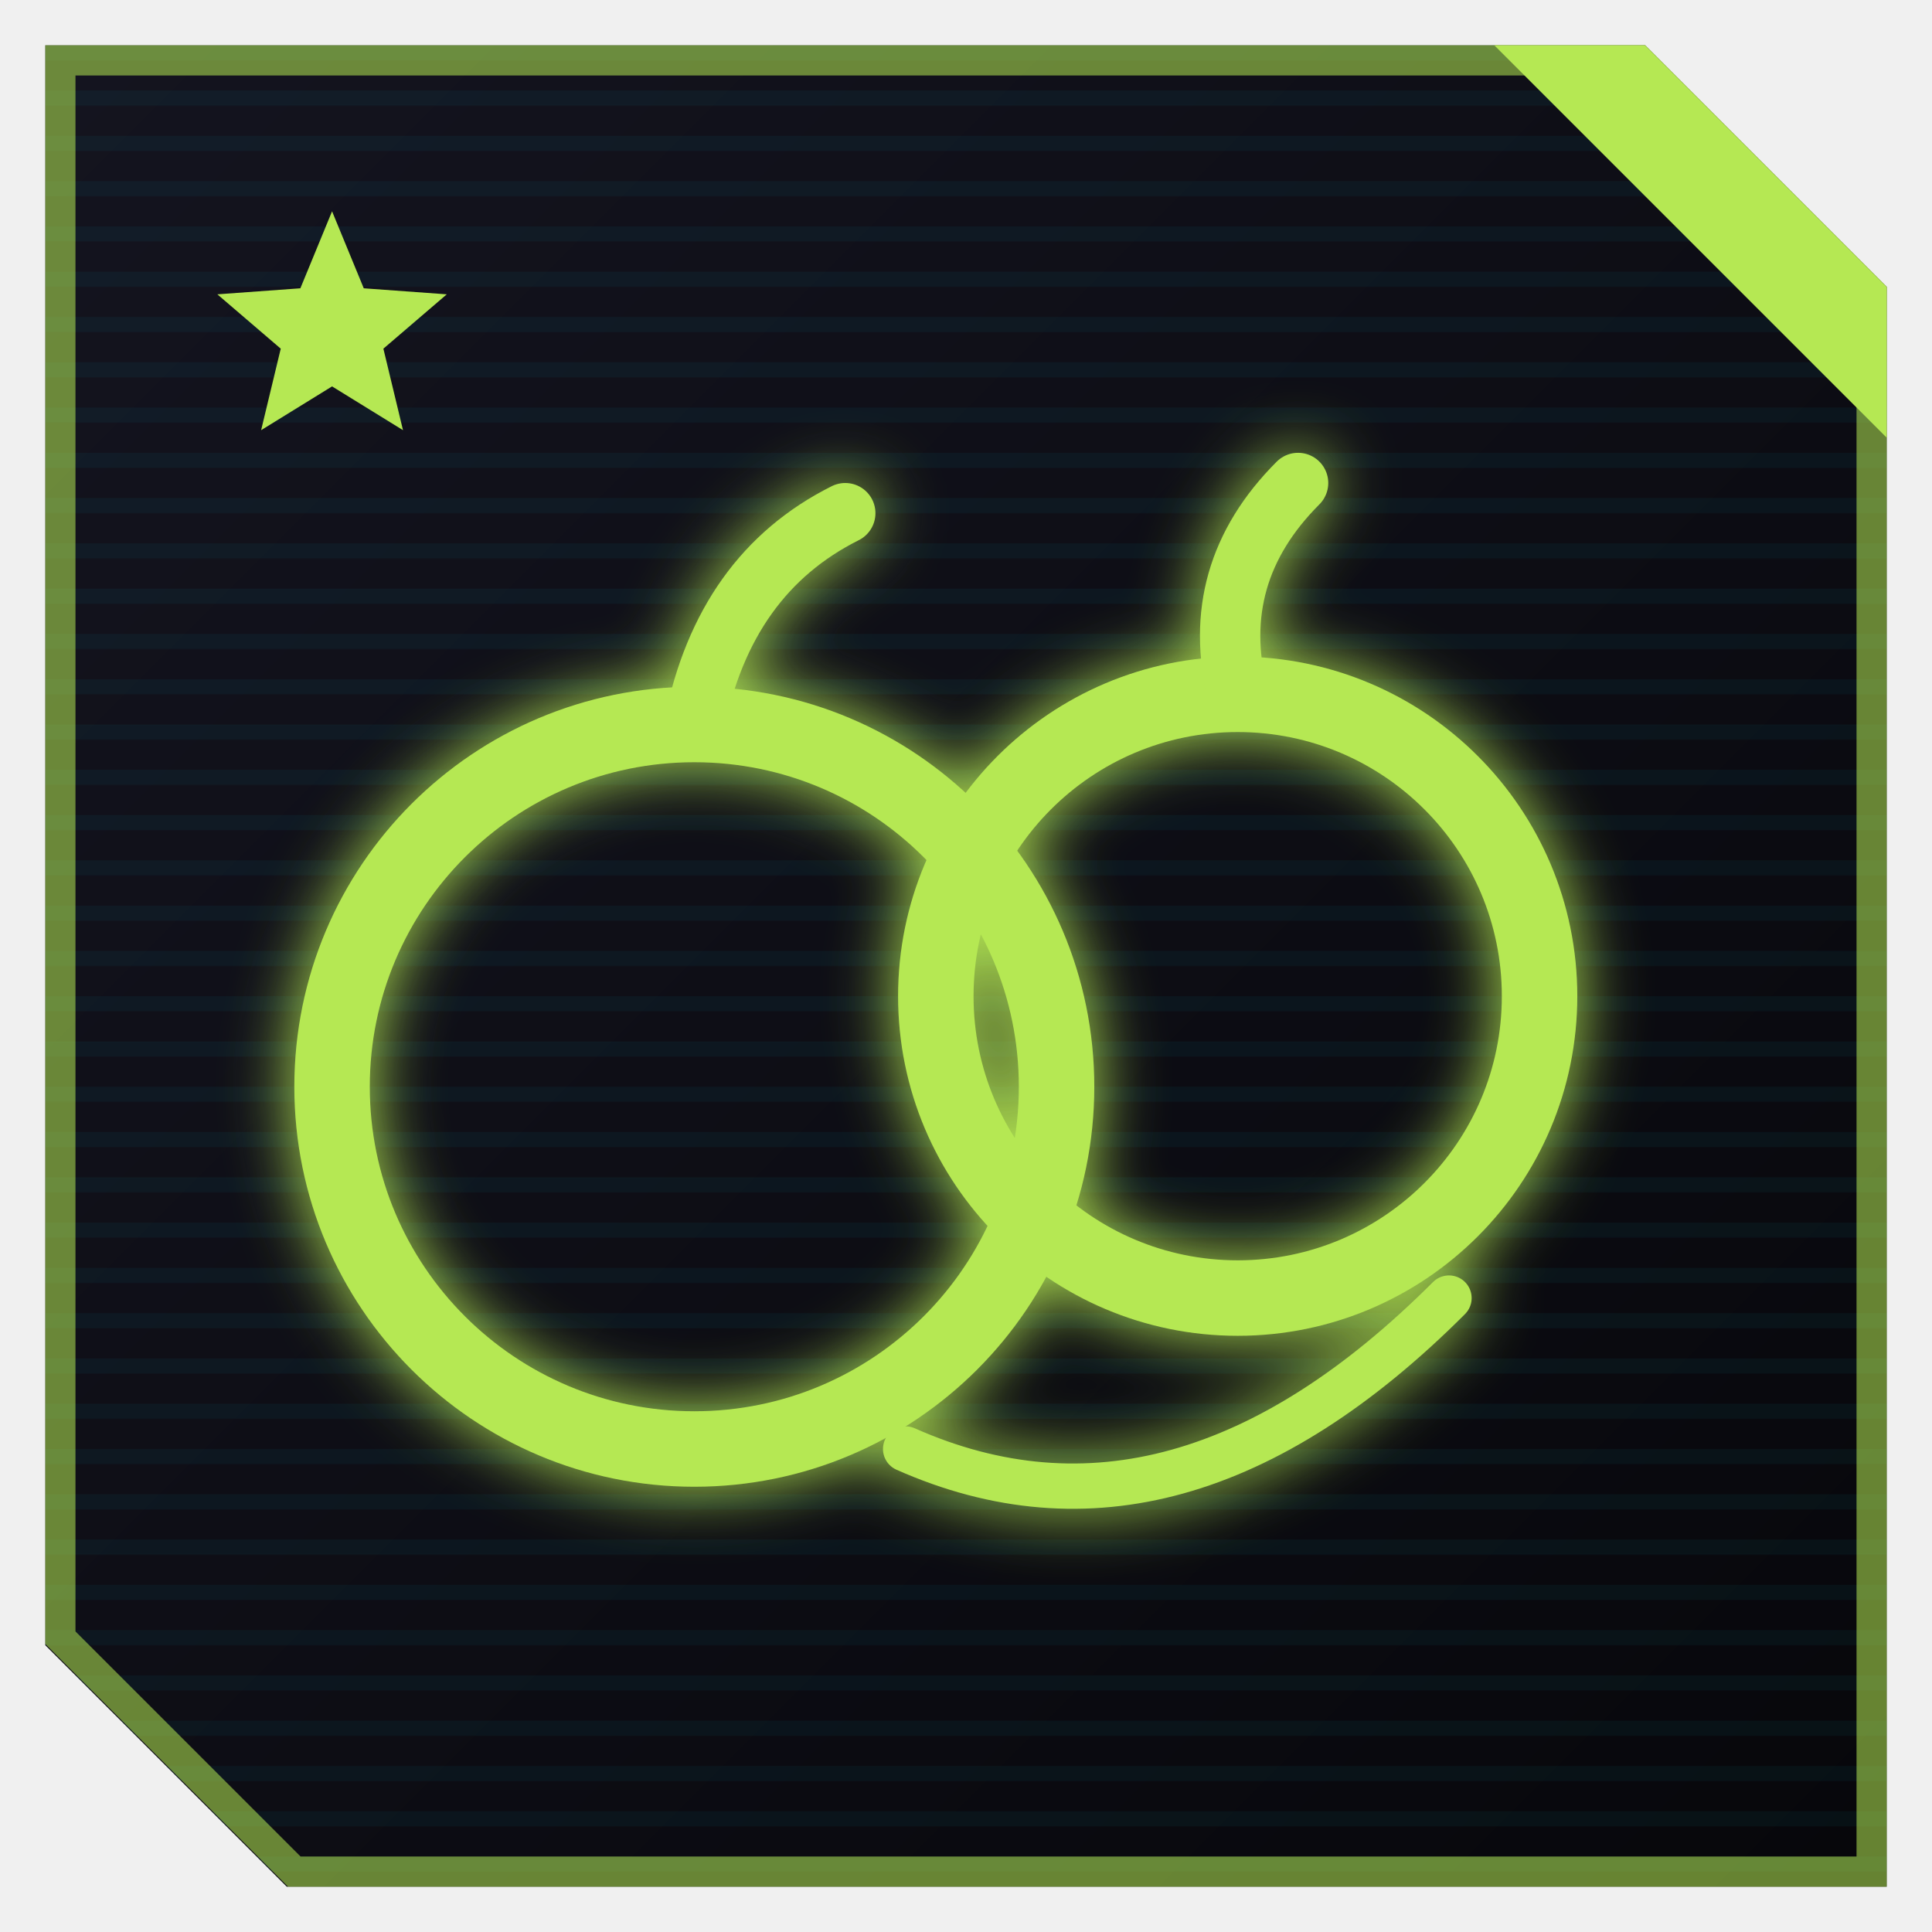
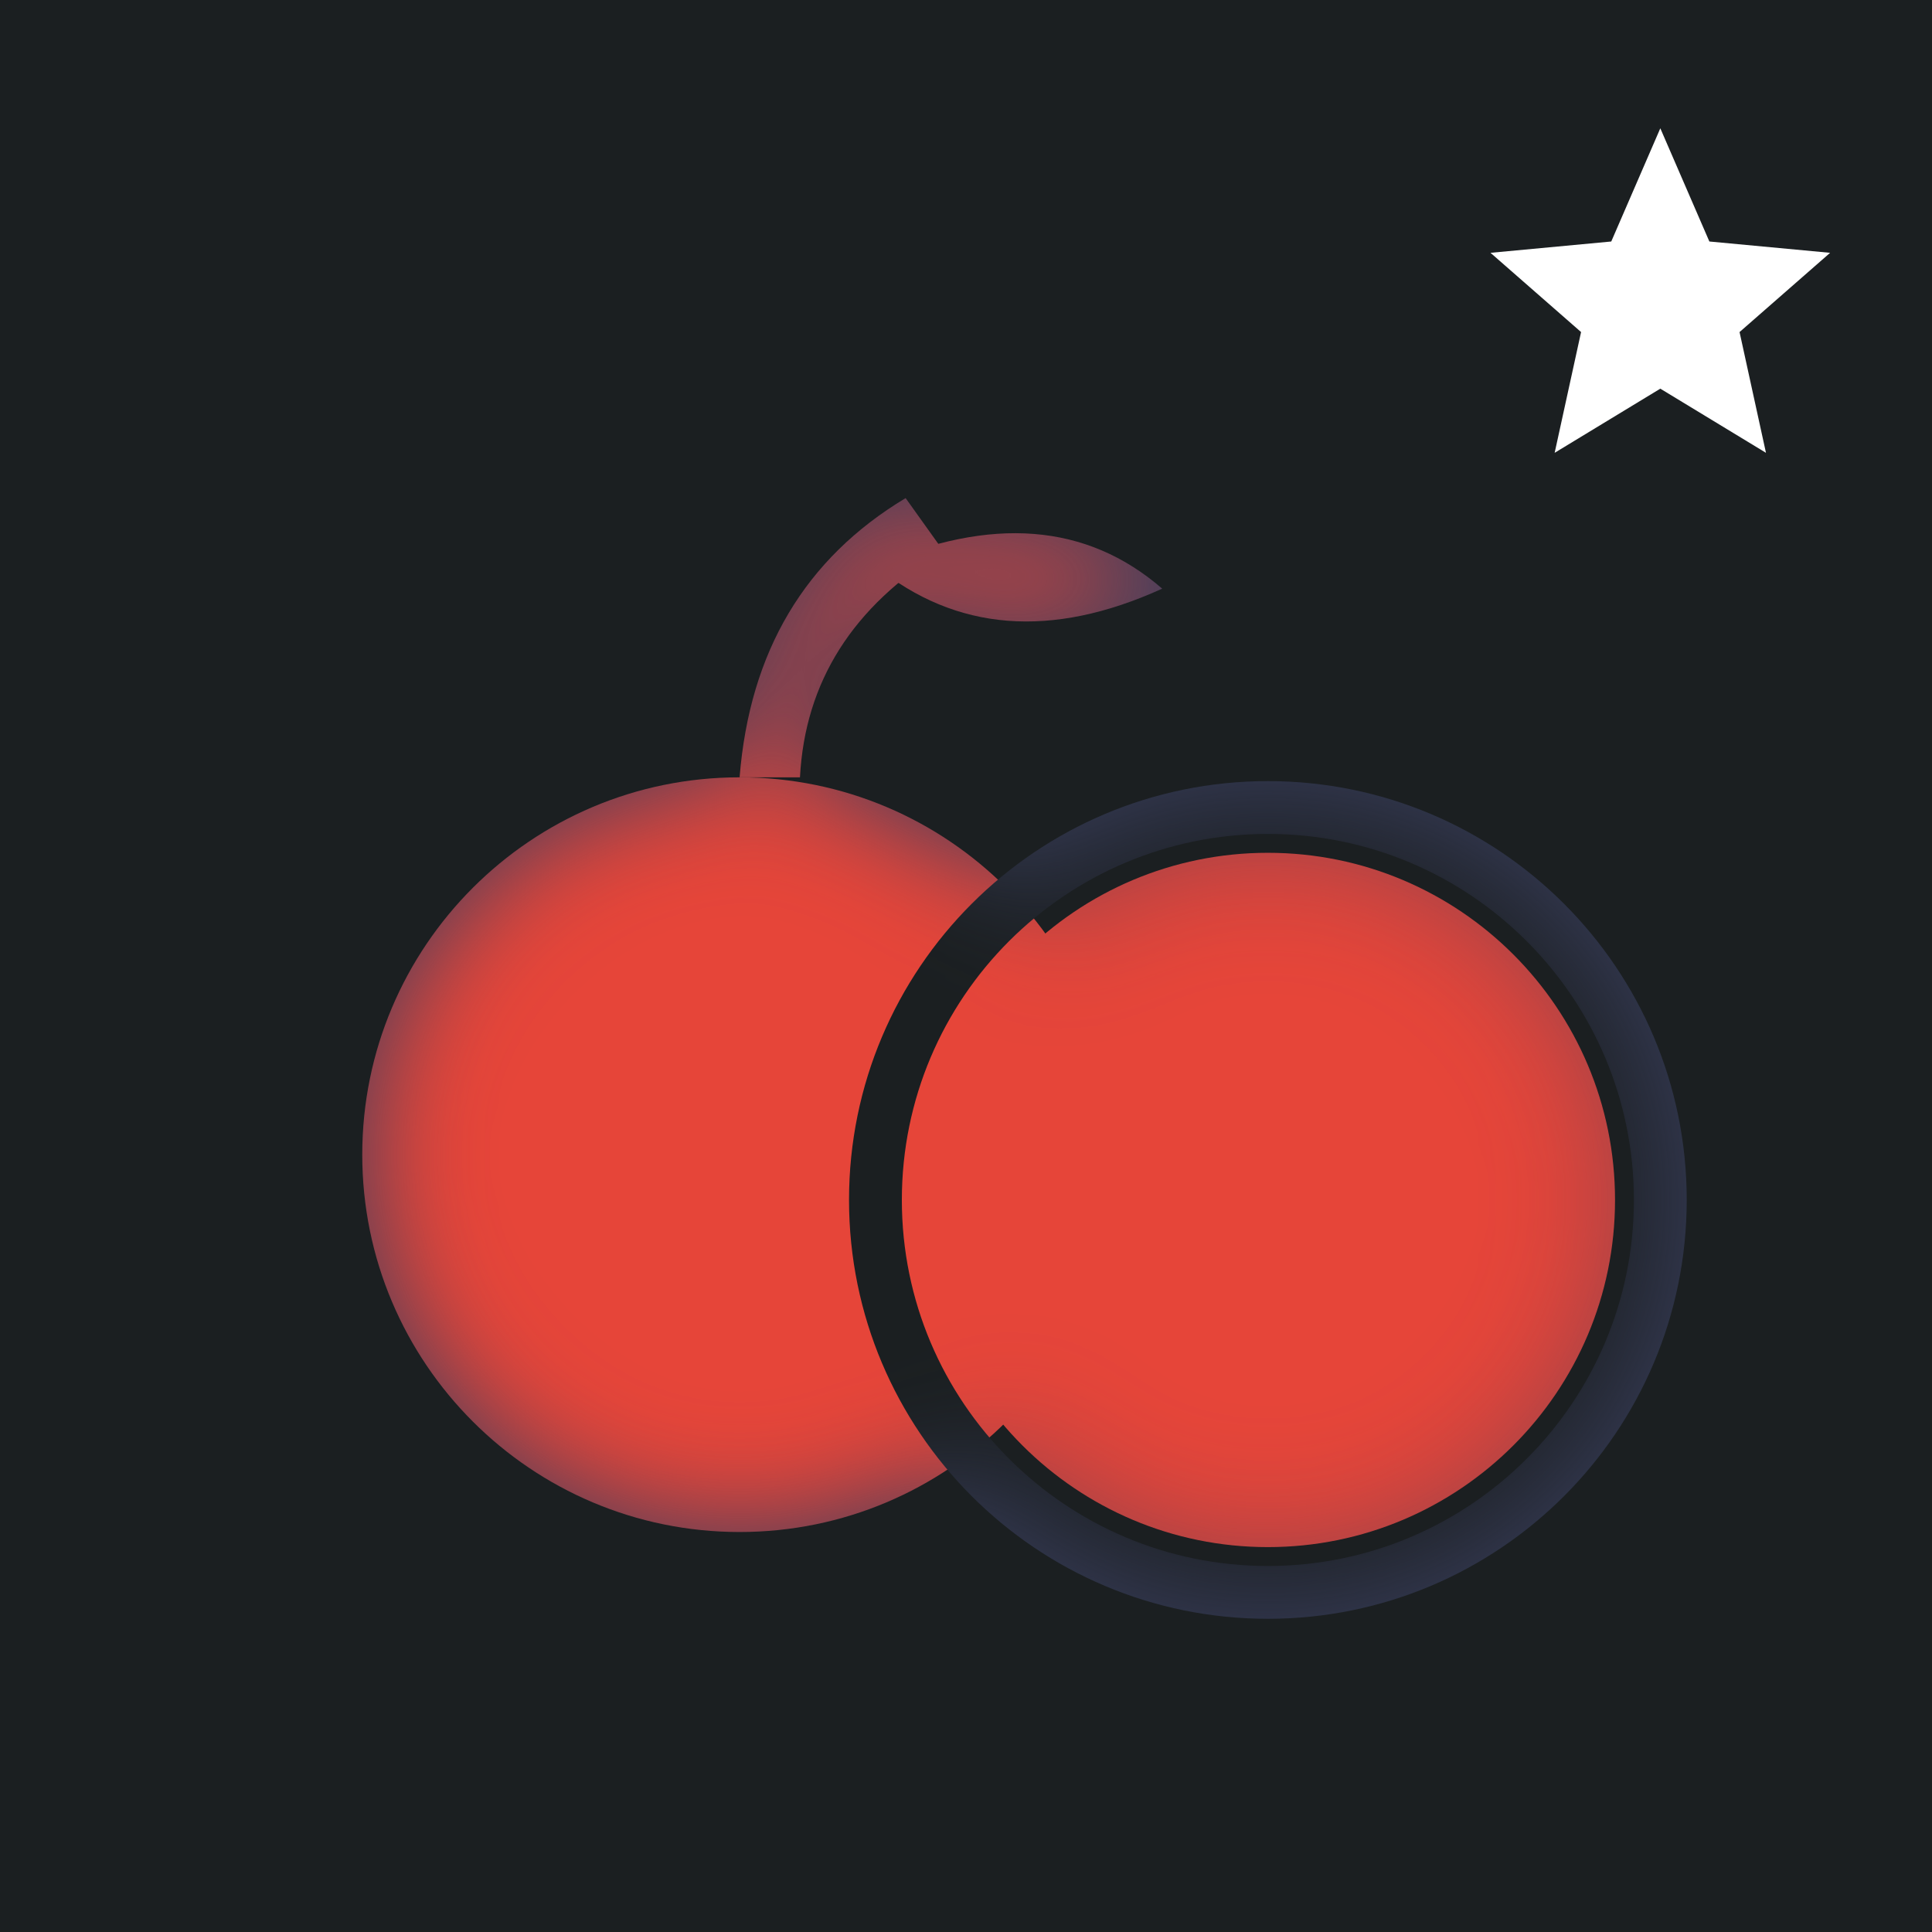
- <svg xmlns="http://www.w3.org/2000/svg" viewBox="0 0 128 128" width="128" height="128">
+ <svg xmlns="http://www.w3.org/2000/svg" width="512" height="512" viewBox="0 0 512 512">
  <defs>
-     <linearGradient id="bg" x1="0" y1="0" x2="1" y2="1">
-       <stop offset="0" stop-color="#14141f" />
-       <stop offset="1" stop-color="#07070b" />
-     </linearGradient>
-     <pattern id="scan" width="4" height="3" patternUnits="userSpaceOnUse">
-       <rect width="4" height="1" fill="#05d9e8" fill-opacity="0.05" />
-     </pattern>
-     <filter id="glow" x="-25%" y="-25%" width="150%" height="150%">
-       <feGaussianBlur stdDeviation="2.2" result="b" />
-       <feMerge>
-         <feMergeNode in="b" />
-         <feMergeNode in="SourceGraphic" />
-       </feMerge>
+     <filter id="nh-shade" x="-0.17" y="-0.17" width="1.33" height="1.33" style="color-interpolation-filters:sRGB">
+       <feFlood flood-color="rgb(58,63,94)" result="flood" />
+       <feComposite in="flood" in2="SourceGraphic" operator="out" result="c1" />
+       <feGaussianBlur in="c1" stdDeviation="15" result="blur" />
+       <feComposite in="blur" in2="SourceGraphic" operator="atop" />
    </filter>
  </defs>
-   <path d="M3 3 H109 L125 19 V125 H19 L3 109 Z" fill="url(#bg)" />
-   <path d="M3 3 H109 L125 19 V125 H19 L3 109 Z" fill="url(#scan)" />
-   <path d="M4 4 H108.5 L124 19.5 V124 H19.5 L4 108.5 Z" fill="none" stroke="#b5e853" stroke-opacity="0.55" stroke-width="2" />
-   <path d="M99 3 H109 L125 19 V29 Z" fill="#b5e853" />
-   <g fill="none" stroke="#b5e853" stroke-width="5" stroke-linecap="round" stroke-linejoin="round" filter="url(#glow)">
-     <circle cx="46" cy="72" r="24" />
-     <circle cx="82" cy="66" r="20" />
-     <path d="M46 48 Q48 38 56 34 M82 46 Q80 38 86 32" stroke-width="4" />
-     <path d="M60 96 Q78 104 96 86" stroke-width="3" />
+   <rect width="512" height="512" fill="#1b1f21" />
+   <g fill="#e64539" stroke="none" filter="url(#nh-shade)">
+     <circle cx="196" cy="306" r="100" />
+     <circle cx="336" cy="318" r="92" />
+     <circle cx="336" cy="318" r="104" fill="none" stroke="#1b1f21" stroke-width="14" />
+     <path d="M196 206q4-50 44-74l10 14q-36 22-38 60z" />
+     <path d="M232 150q46-20 76 6-44 20-76-6z" />
  </g>
-   <polygon points="22.0,14.0 24.1,19.1 29.6,19.5 25.4,23.1 26.7,28.5 22.0,25.6 17.3,28.5 18.6,23.1 14.4,19.5 19.9,19.1" fill="#b5e853" stroke="none" />
+   <path fill="#ffffff" d="M440 34l13 30 32 3-24 21 7 32-28-17-28 17 7-32-24-21 32-3z" />
</svg>
